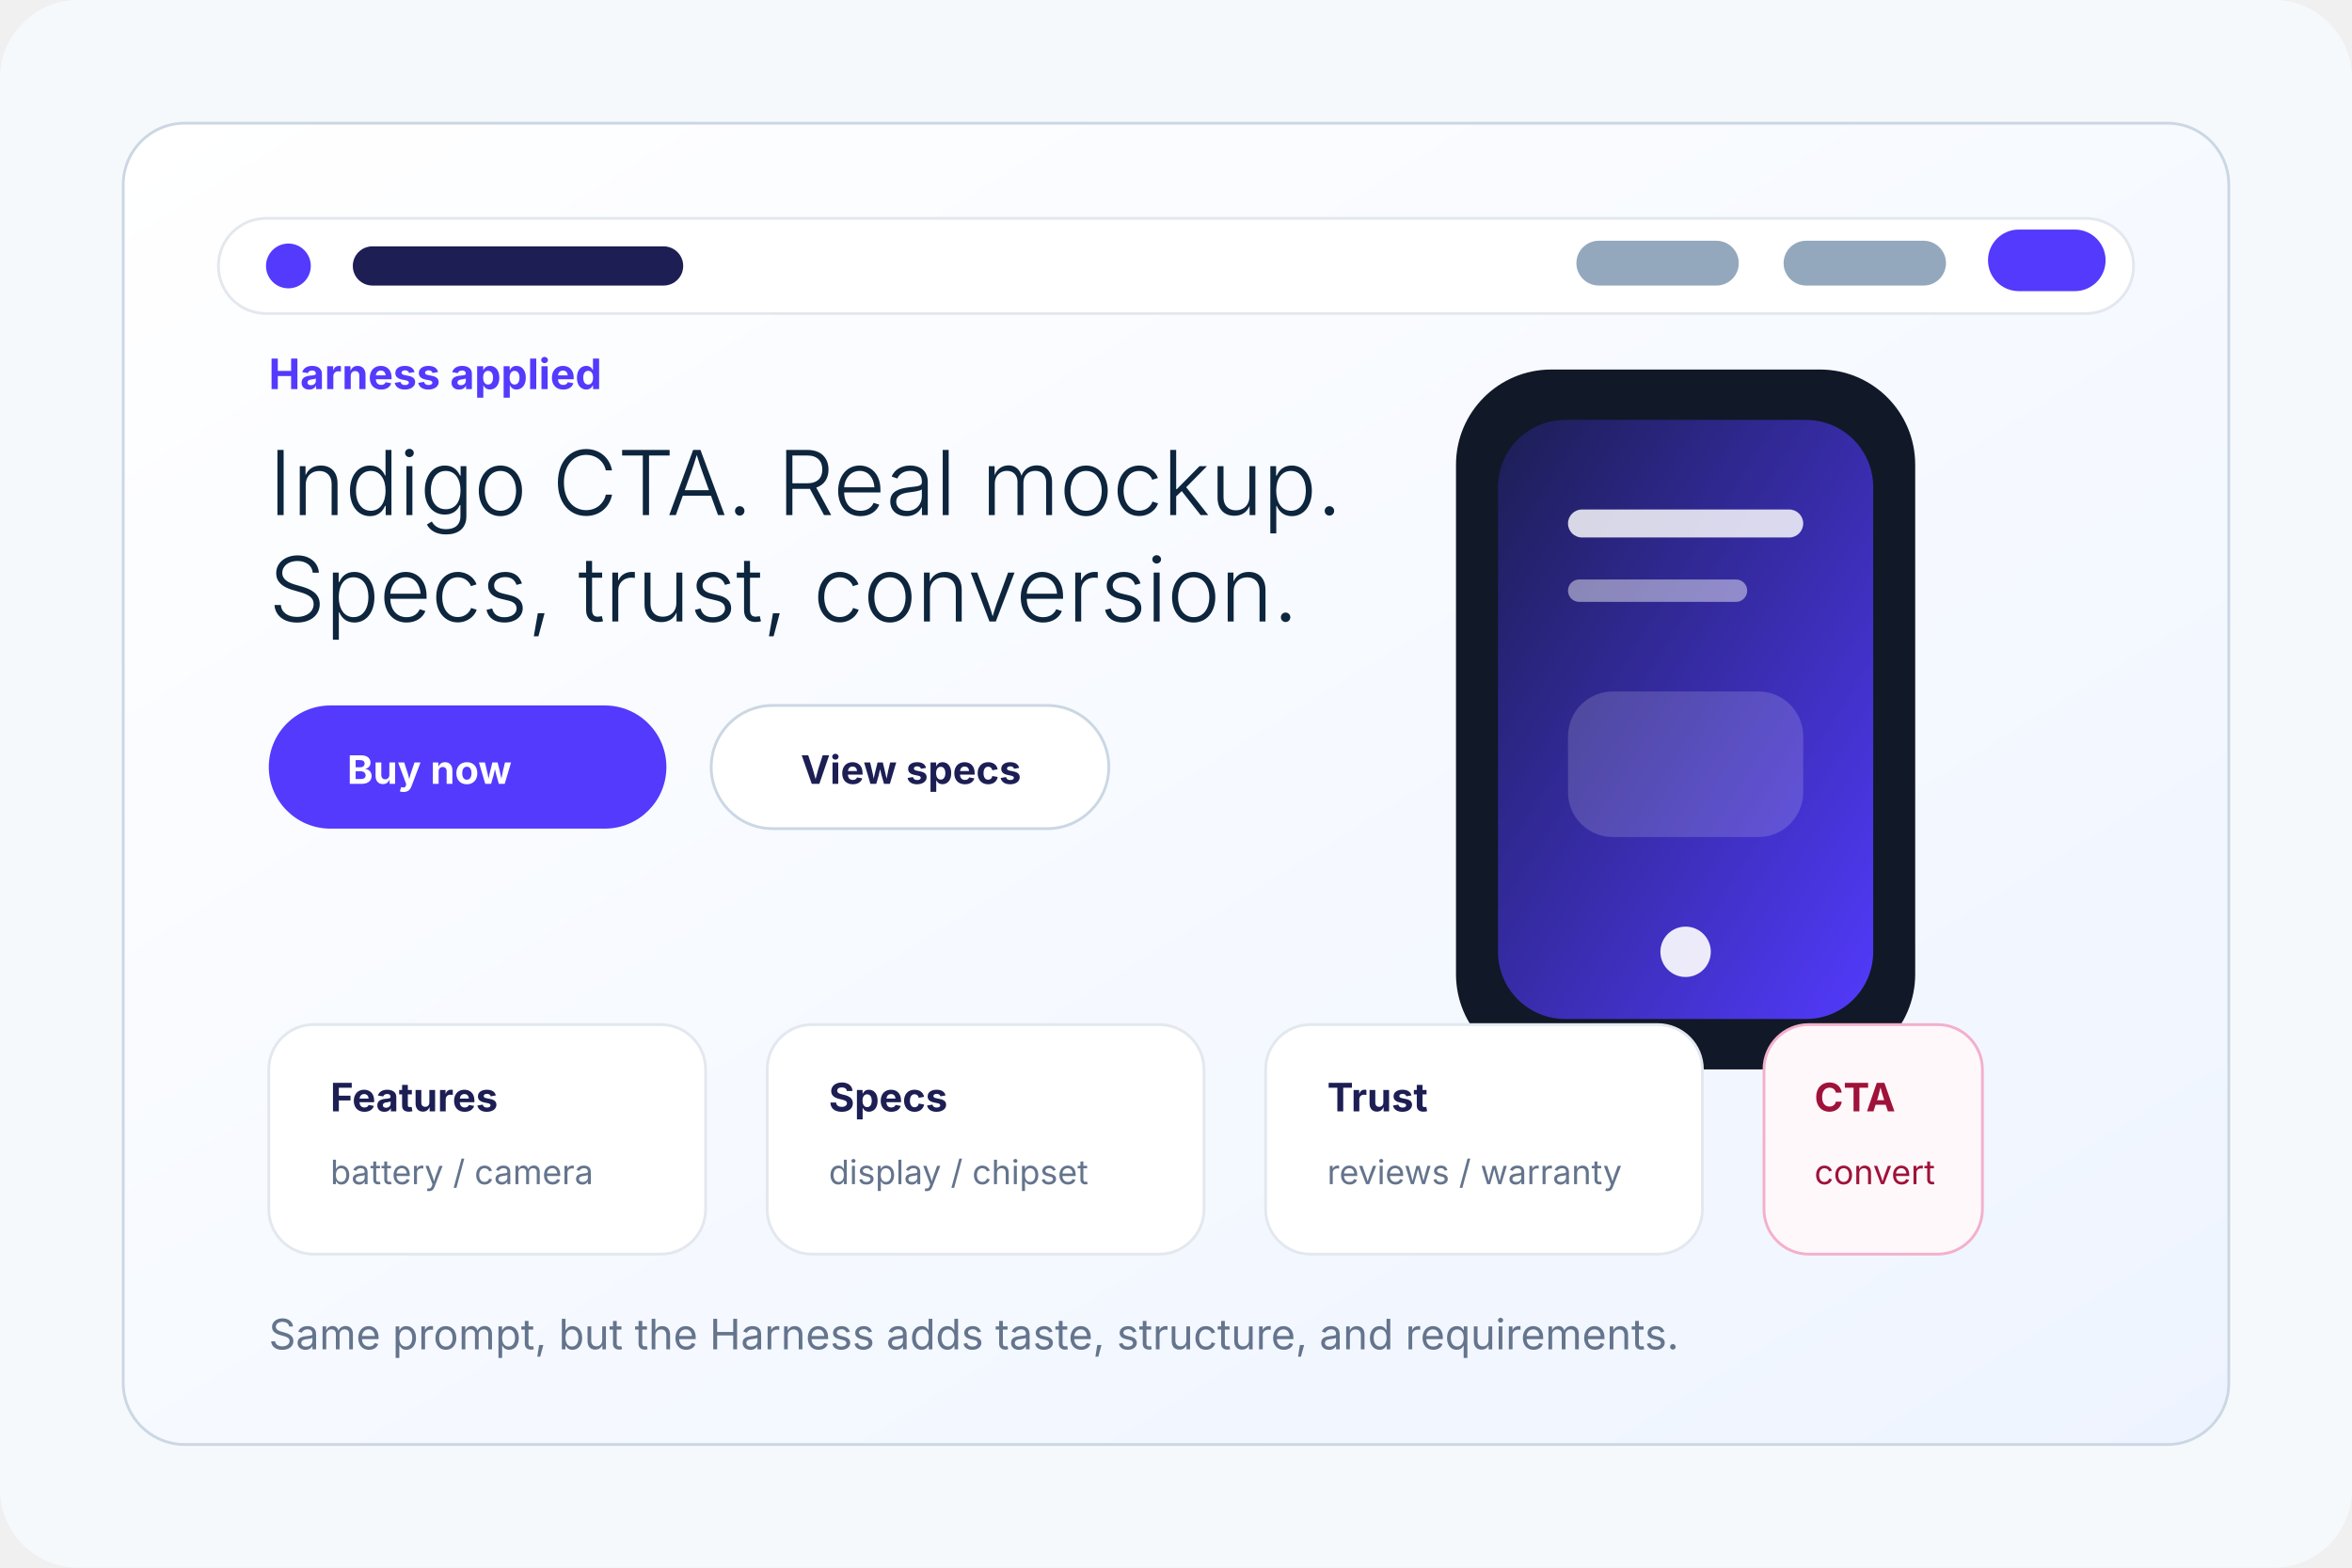
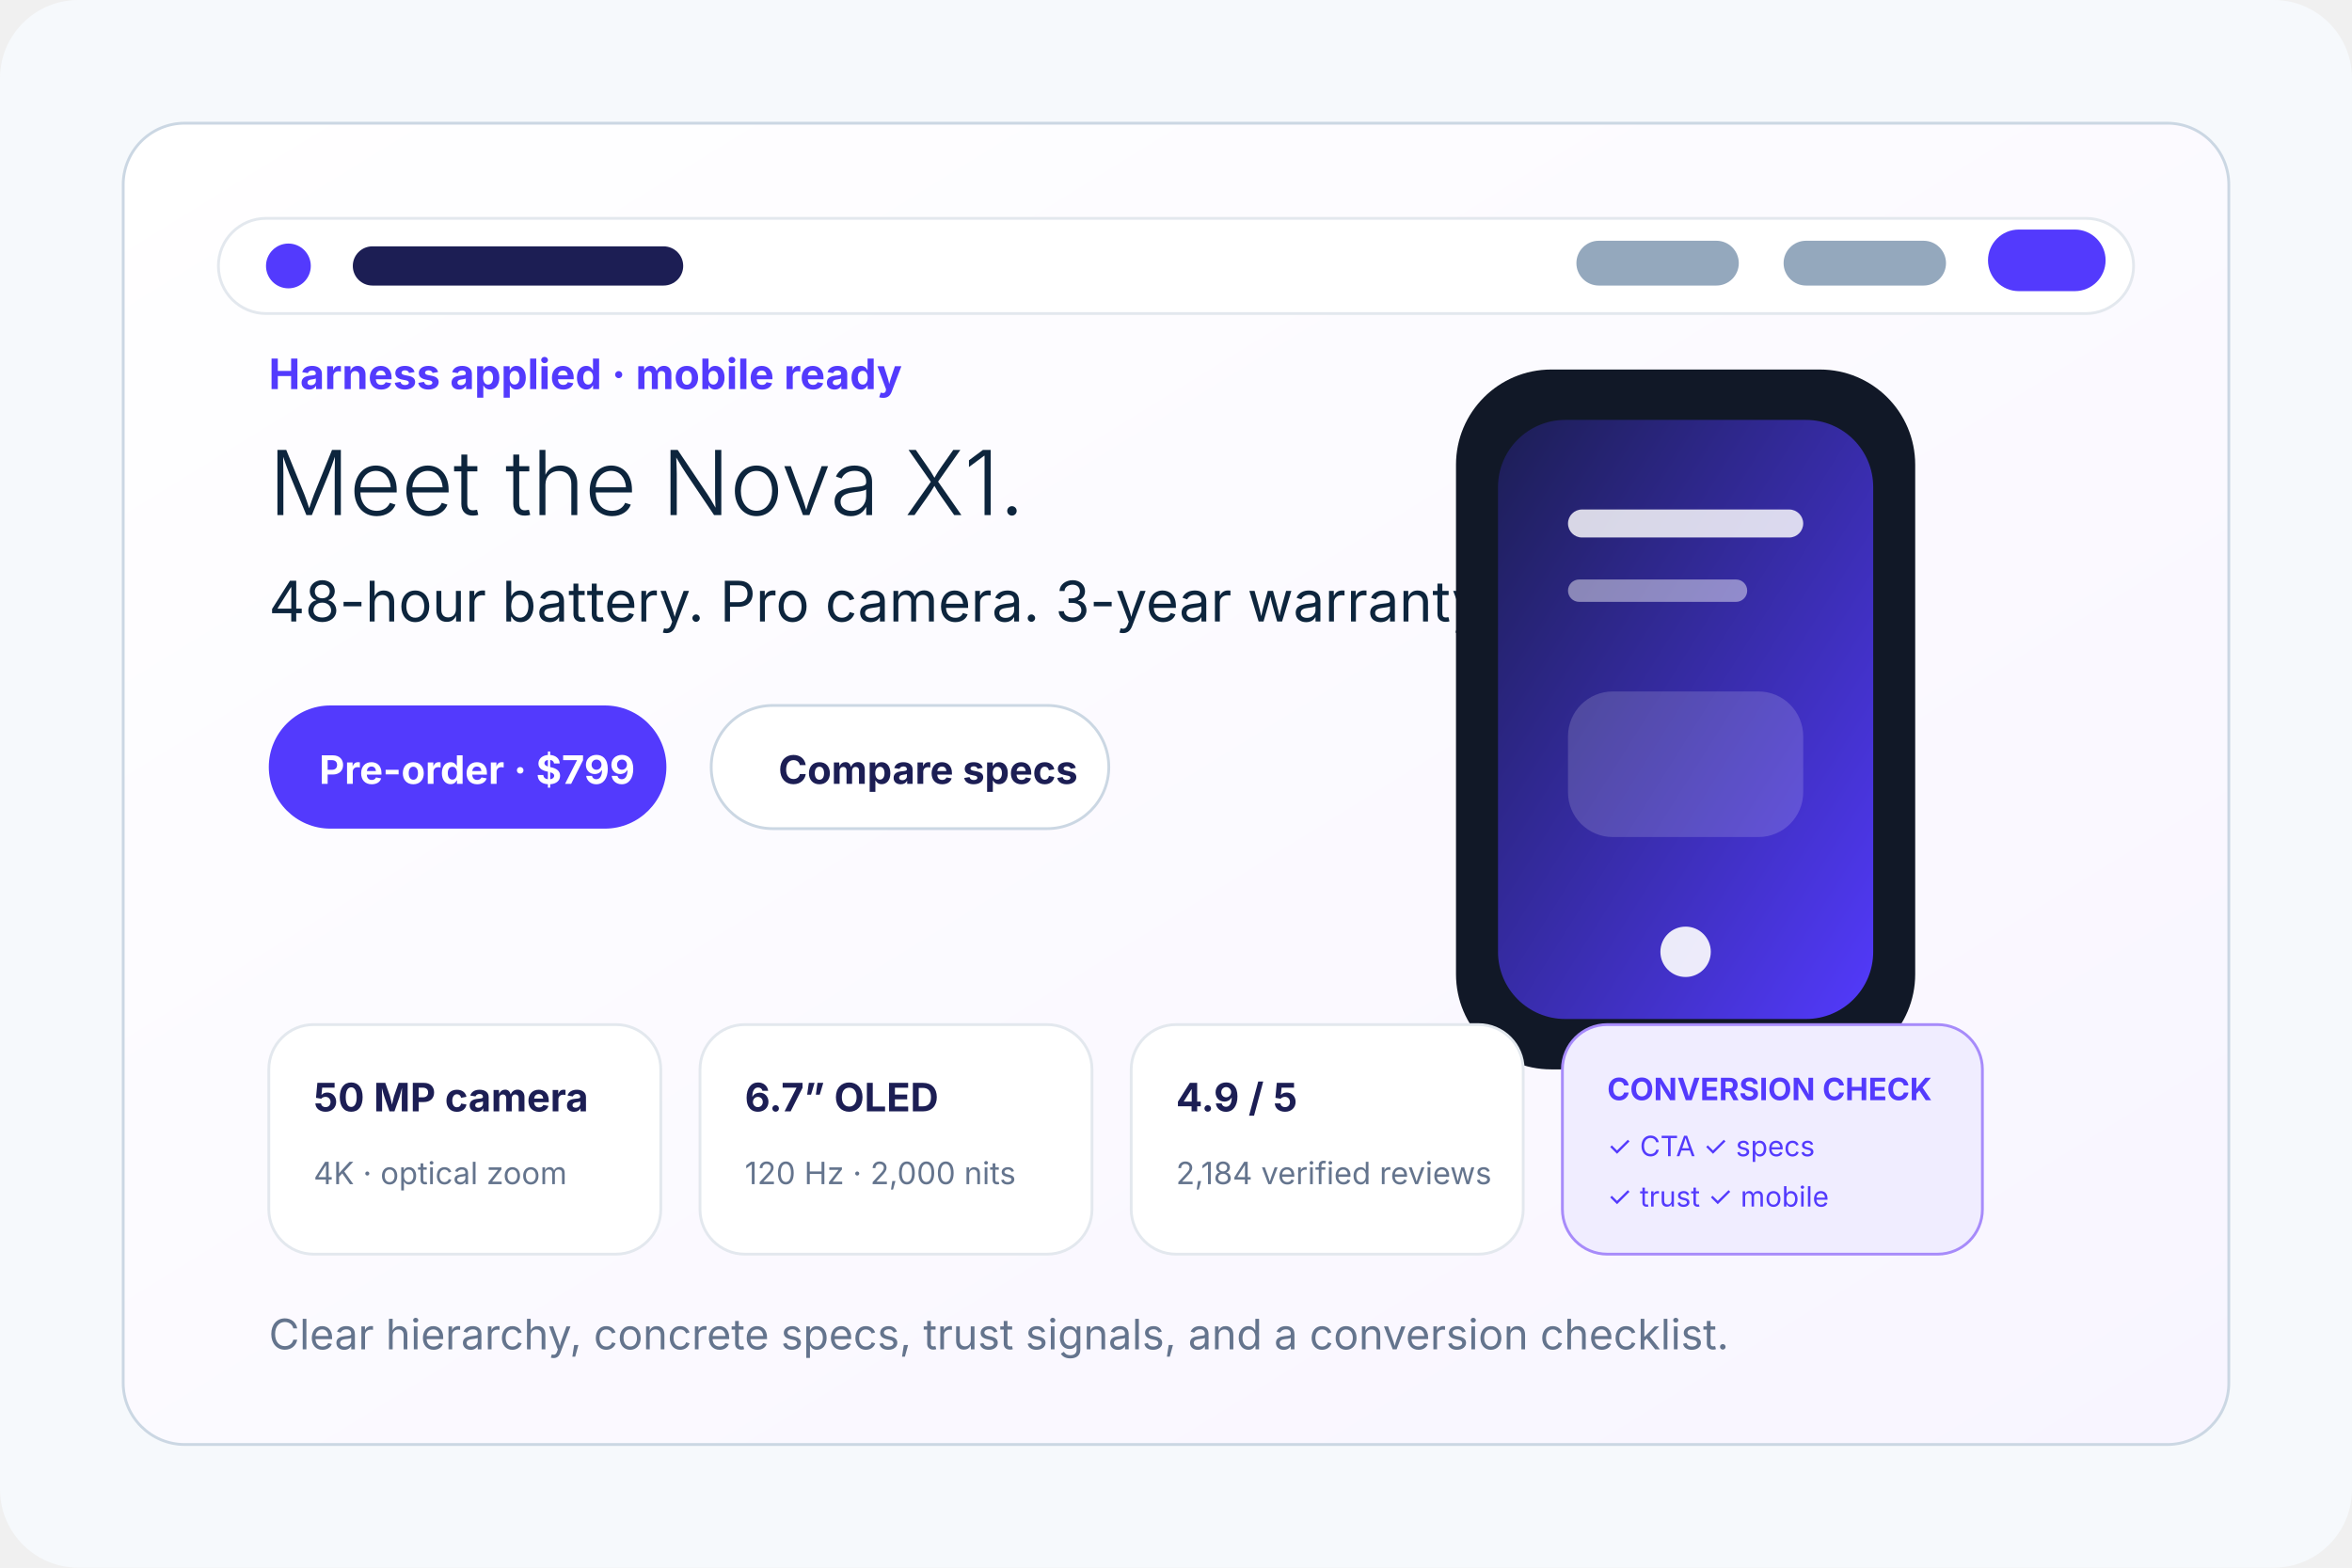
<svg xmlns="http://www.w3.org/2000/svg" width="840" height="560" viewBox="0 0 840 560" role="img" aria-labelledby="title desc">
  <defs>
    <linearGradient id="hero" x1="0" y1="0" x2="1" y2="1">
      <stop offset="0" stop-color="#ffffff" />
-       <stop offset="1" stop-color="#eef4ff" />
+       <stop offset="1" stop-color="#f8f5ff" />
    </linearGradient>
    <linearGradient id="phone" x1="0" y1="0" x2="1" y2="1">
      <stop offset="0" stop-color="#1c1e54" />
      <stop offset="1" stop-color="#533afd" />
    </linearGradient>
  </defs>
  <rect width="840" height="560" rx="28" fill="#f6f9fc" />
  <rect x="44" y="44" width="752" height="472" rx="22" fill="url(#hero)" stroke="#cbd7e3" />
  <rect x="78" y="78" width="684" height="34" rx="17" fill="#ffffff" stroke="#e3e8ee" />
  <circle cx="103" cy="95" r="8" fill="#533afd" />
  <rect x="126" y="88" width="118" height="14" rx="7" fill="#1c1e54" />
  <rect x="563" y="86" width="58" height="16" rx="8" fill="#94a8bd" />
  <rect x="637" y="86" width="58" height="16" rx="8" fill="#94a8bd" />
  <rect x="710" y="82" width="42" height="22" rx="11" fill="#533afd" />
-   <text x="96" y="139" fill="#533afd" font-family="Inter, Arial, sans-serif" font-size="15" font-weight="700">Harness applied</text>
-   <text x="96" y="184" fill="#0d253d" font-family="Inter, Arial, sans-serif" font-size="32" font-weight="300">Indigo CTA. Real mockup.</text>
-   <text x="96" y="222" fill="#0d253d" font-family="Inter, Arial, sans-serif" font-size="32" font-weight="300">Specs, trust, conversion.</text>
+   <text x="96" y="139" fill="#533afd" font-family="Inter, Arial, sans-serif" font-size="15" font-weight="700">Harness applied · mobile ready</text>
+   <text x="96" y="184" fill="#0d253d" font-family="Inter, Arial, sans-serif" font-size="32" font-weight="300">Meet the Nova X1.</text>
+   <text x="96" y="222" fill="#0d253d" font-family="Inter, Arial, sans-serif" font-size="20" font-weight="400">48-hour battery. Pro camera. 3-year warranty.</text>
  <rect x="96" y="252" width="142" height="44" rx="22" fill="#533afd" />
-   <text x="124" y="280" fill="#ffffff" font-family="Inter, Arial, sans-serif" font-size="14" font-weight="700">Buy now</text>
+   <text x="114" y="280" fill="#ffffff" font-family="Inter, Arial, sans-serif" font-size="14" font-weight="700">Pre-order · $799</text>
  <rect x="254" y="252" width="142" height="44" rx="22" fill="#ffffff" stroke="#cbd7e3" />
-   <text x="286" y="280" fill="#1c1e54" font-family="Inter, Arial, sans-serif" font-size="14" font-weight="700">View specs</text>
+   <text x="278" y="280" fill="#1c1e54" font-family="Inter, Arial, sans-serif" font-size="14" font-weight="700">Compare specs</text>
  <rect x="520" y="132" width="164" height="250" rx="34" fill="#111827" />
  <rect x="535" y="150" width="134" height="214" rx="24" fill="url(#phone)" />
  <circle cx="602" cy="340" r="9" fill="#ffffff" opacity=".9" />
  <rect x="560" y="182" width="84" height="10" rx="5" fill="#ffffff" opacity=".82" />
  <rect x="560" y="207" width="64" height="8" rx="4" fill="#ffffff" opacity=".45" />
  <rect x="560" y="247" width="84" height="52" rx="16" fill="#ffffff" opacity=".16" />
-   <rect x="96" y="366" width="156" height="82" rx="16" fill="#ffffff" stroke="#e3e8ee" />
-   <rect x="274" y="366" width="156" height="82" rx="16" fill="#ffffff" stroke="#e3e8ee" />
-   <rect x="452" y="366" width="156" height="82" rx="16" fill="#ffffff" stroke="#e3e8ee" />
-   <rect x="630" y="366" width="78" height="82" rx="16" fill="#fff8fb" stroke="#f3b0ca" />
-   <text x="118" y="397" fill="#1c1e54" font-family="Inter, Arial, sans-serif" font-size="14" font-weight="700">Features</text>
-   <text x="118" y="423" fill="#64748d" font-family="Inter, Arial, sans-serif" font-size="12">battery / camera</text>
-   <text x="296" y="397" fill="#1c1e54" font-family="Inter, Arial, sans-serif" font-size="14" font-weight="700">Specs</text>
-   <text x="296" y="423" fill="#64748d" font-family="Inter, Arial, sans-serif" font-size="12">display / chipset</text>
-   <text x="474" y="397" fill="#1c1e54" font-family="Inter, Arial, sans-serif" font-size="14" font-weight="700">Trust</text>
-   <text x="474" y="423" fill="#64748d" font-family="Inter, Arial, sans-serif" font-size="12">reviews / warranty</text>
-   <text x="648" y="397" fill="#9f1239" font-family="Inter, Arial, sans-serif" font-size="14" font-weight="700">CTA</text>
-   <text x="648" y="423" fill="#9f1239" font-family="Inter, Arial, sans-serif" font-size="12">convert</text>
-   <text x="96" y="482" fill="#64748d" font-family="Inter, Arial, sans-serif" font-size="15">Same prompt, but the Harness adds taste, structure, and requirements.</text>
+   <rect x="96" y="366" width="140" height="82" rx="16" fill="#ffffff" stroke="#e3e8ee" />
+   <rect x="250" y="366" width="140" height="82" rx="16" fill="#ffffff" stroke="#e3e8ee" />
+   <rect x="404" y="366" width="140" height="82" rx="16" fill="#ffffff" stroke="#e3e8ee" />
+   <rect x="558" y="366" width="150" height="82" rx="16" fill="#f0edff" stroke="#a78bfa" />
+   <text x="112" y="397" fill="#1c1e54" font-family="Inter, Arial, sans-serif" font-size="14" font-weight="700">50 MP camera</text>
+   <text x="112" y="423" fill="#64748d" font-family="Inter, Arial, sans-serif" font-size="11">4K · optical zoom</text>
+   <text x="266" y="397" fill="#1c1e54" font-family="Inter, Arial, sans-serif" font-size="14" font-weight="700">6.7” OLED</text>
+   <text x="266" y="423" fill="#64748d" font-family="Inter, Arial, sans-serif" font-size="11">120 Hz · 2,000 nits</text>
+   <text x="420" y="397" fill="#1c1e54" font-family="Inter, Arial, sans-serif" font-size="14" font-weight="700">4.9 / 5</text>
+   <text x="420" y="423" fill="#64748d" font-family="Inter, Arial, sans-serif" font-size="11">2,184 verified reviews</text>
+   <text x="574" y="393" fill="#533afd" font-family="Inter, Arial, sans-serif" font-size="11" font-weight="700">CONVERSION CHECK</text>
+   <text x="574" y="413" fill="#533afd" font-family="Inter, Arial, sans-serif" font-size="10">✓ CTA  ✓ specs</text>
+   <text x="574" y="431" fill="#533afd" font-family="Inter, Arial, sans-serif" font-size="10">✓ trust  ✓ mobile</text>
+   <text x="96" y="482" fill="#64748d" font-family="Inter, Arial, sans-serif" font-size="15">Clear hierarchy, concrete specs, trust signals, and a conversion checklist.</text>
</svg>
